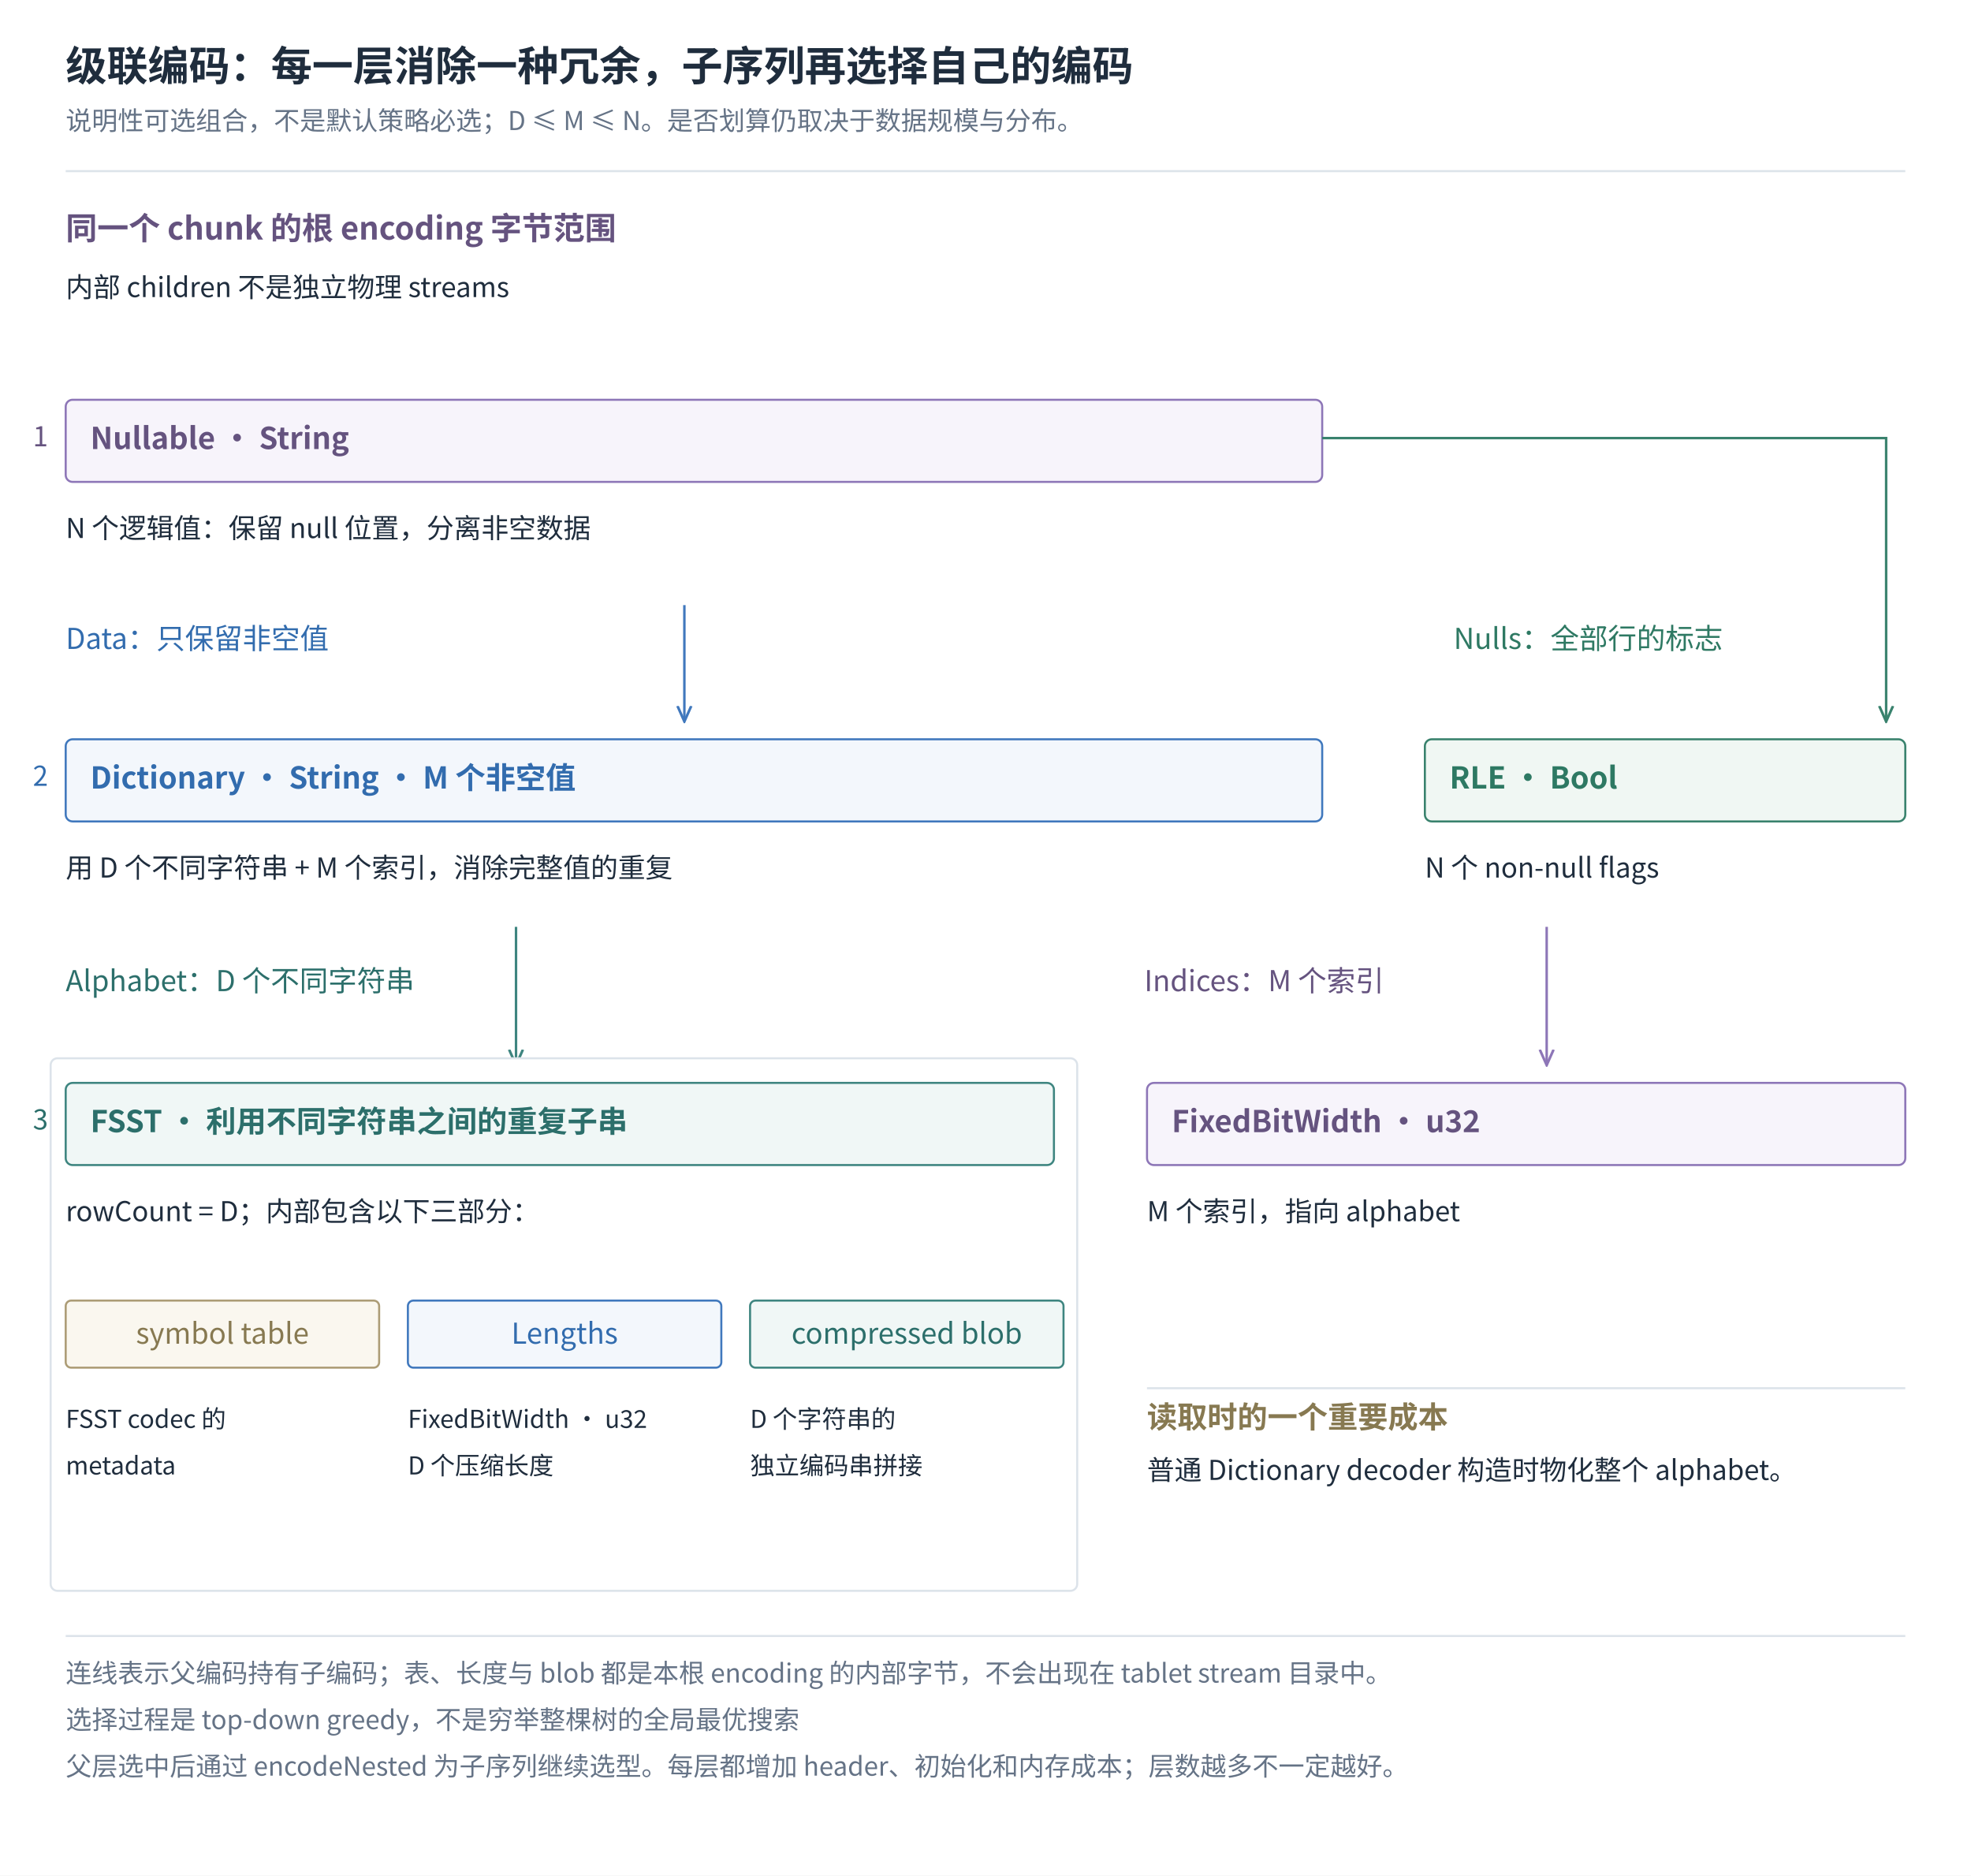
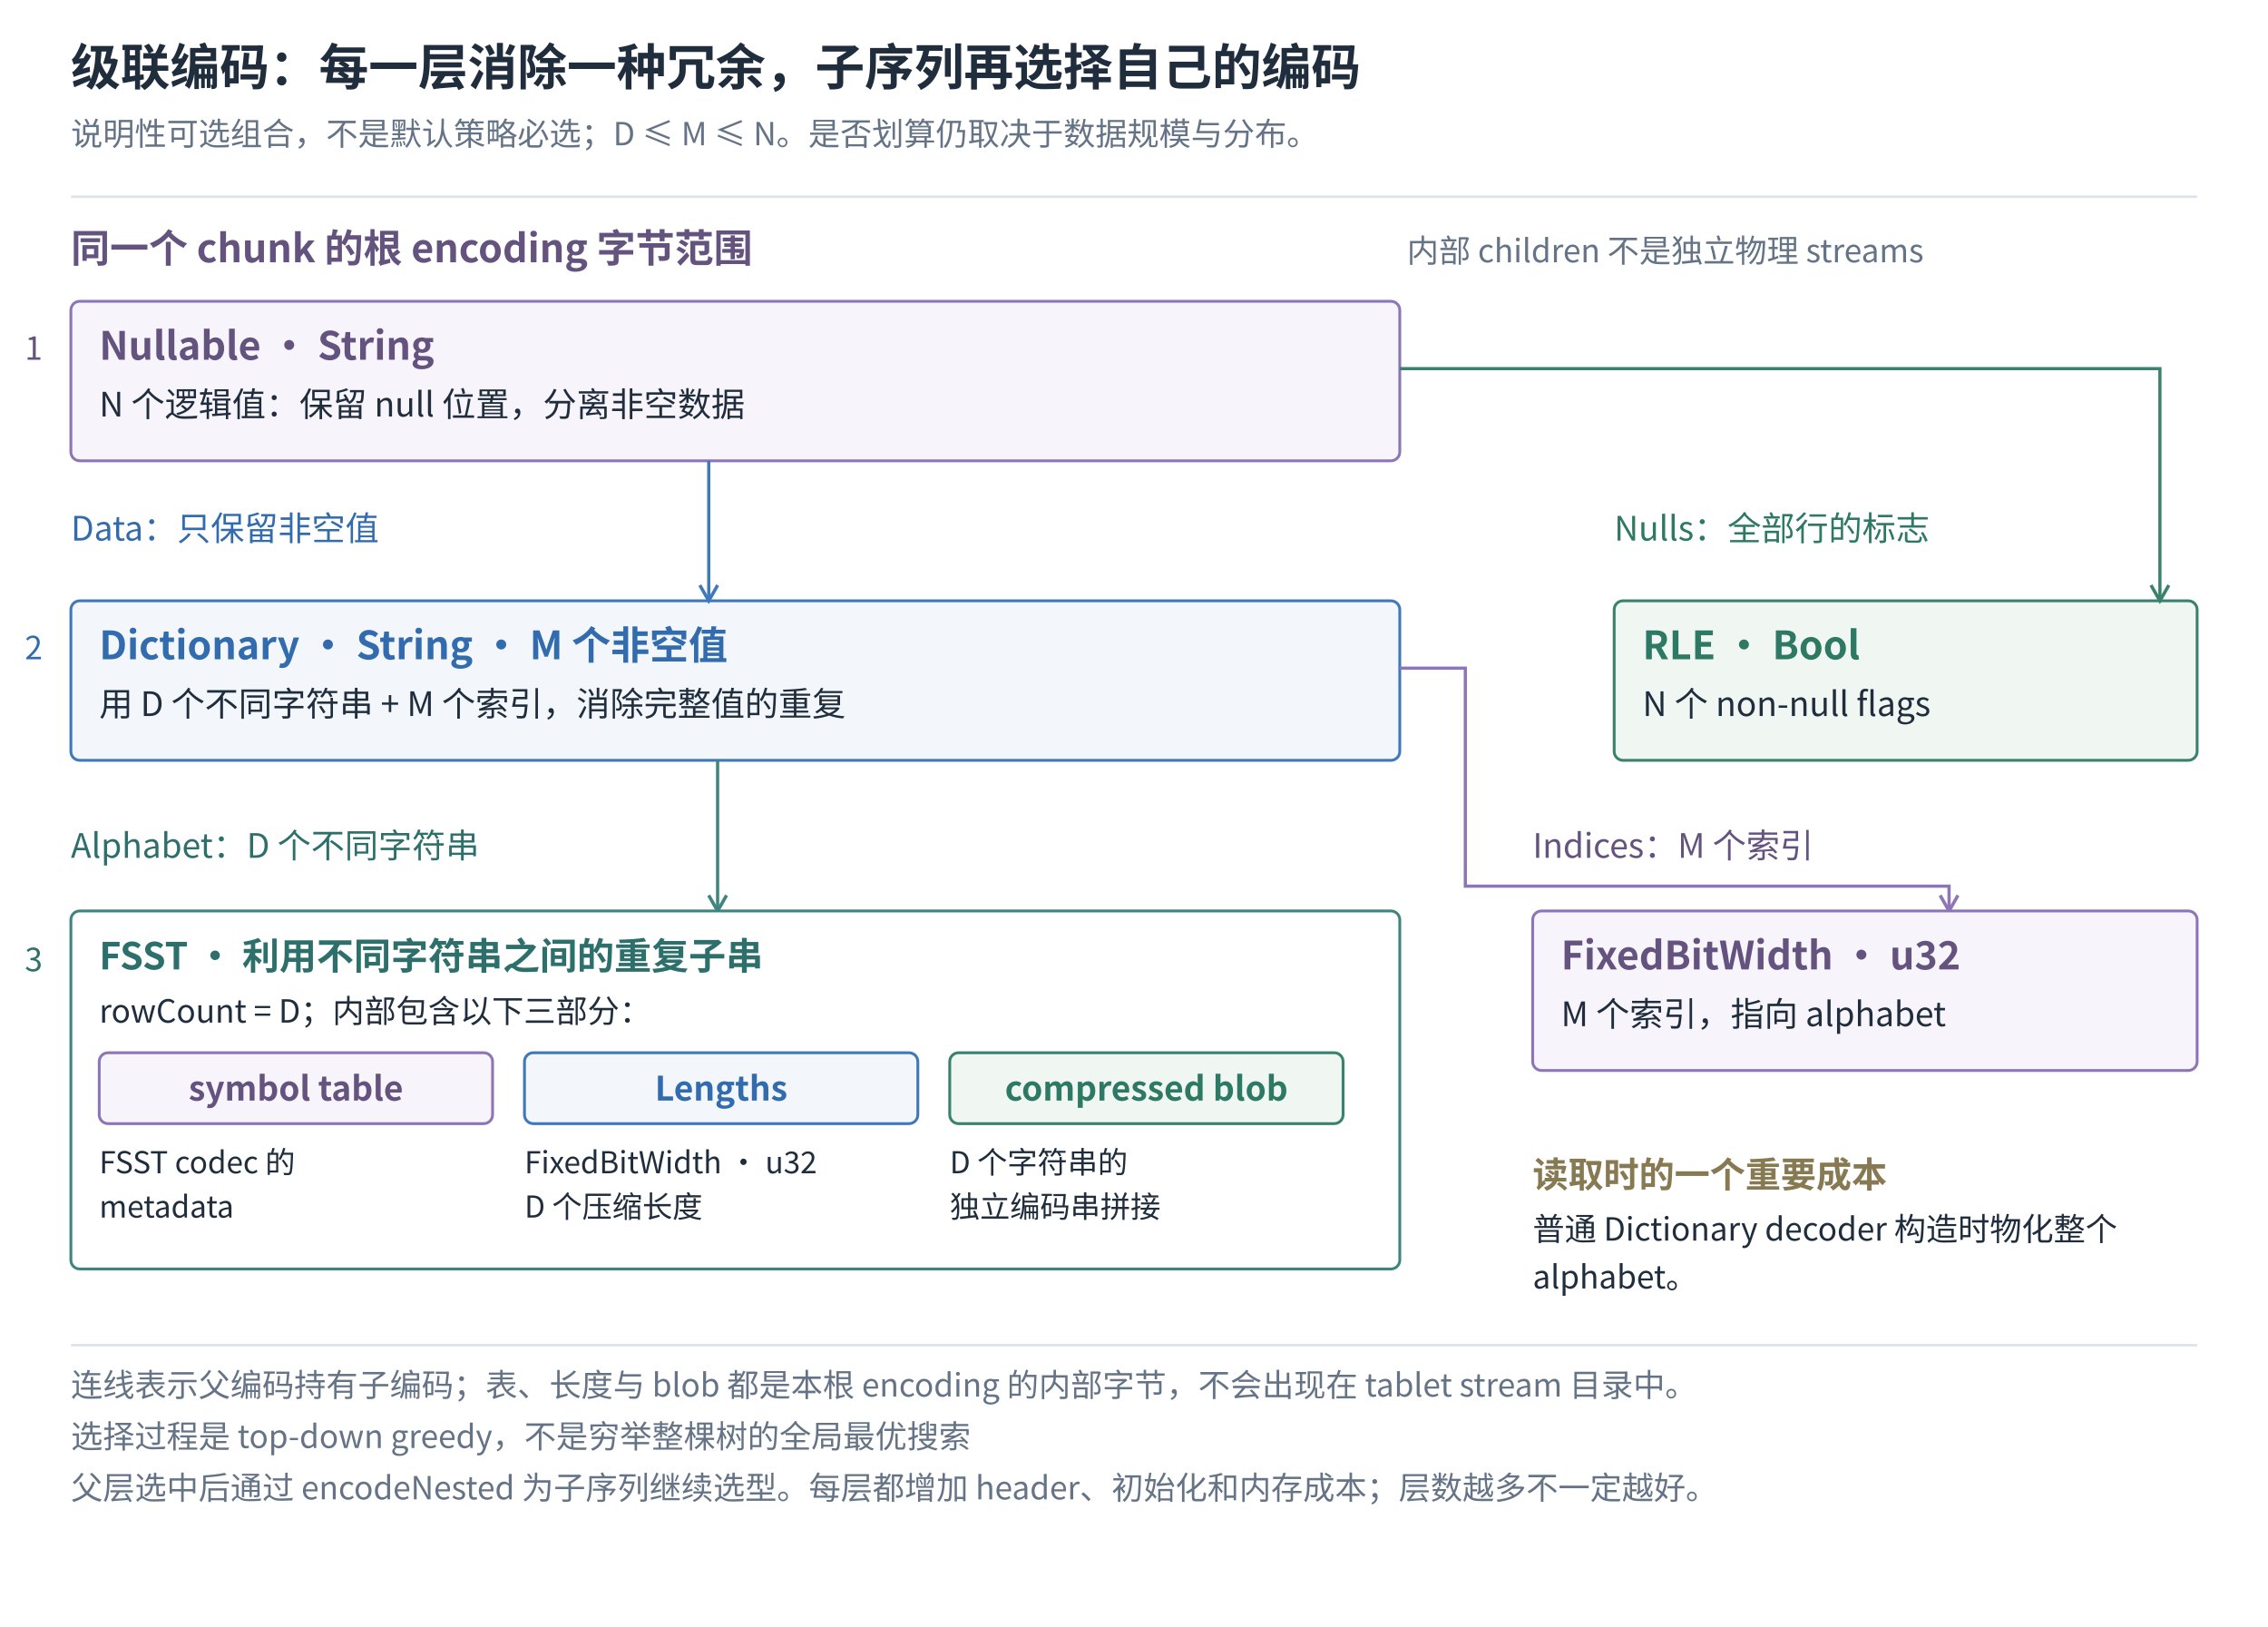
- <svg xmlns="http://www.w3.org/2000/svg" width="1440" height="1370" viewBox="0 0 1440 1370" role="img">
+ <svg xmlns="http://www.w3.org/2000/svg" width="1280" height="918" viewBox="0 0 1280 918" role="img">
  <defs>
-     <marker id="a-ink" viewBox="0 0 10 10" refX="9" refY="5" markerWidth="7" markerHeight="7" orient="auto-start-reverse">
-       <path d="M 0 1 L 9 5 L 0 9" fill="none" stroke="#1f2d3d" stroke-width="1.5" />
+     <marker id="arrow-ink" viewBox="0 0 10 10" refX="8" refY="5" markerWidth="7" markerHeight="7" orient="auto-start-reverse">
+       <path d="M 1 1 L 8 5 L 1 9" fill="none" stroke="#1f2d3d" stroke-width="1.5" />
    </marker>
-     <marker id="a-muted" viewBox="0 0 10 10" refX="9" refY="5" markerWidth="7" markerHeight="7" orient="auto-start-reverse">
-       <path d="M 0 1 L 9 5 L 0 9" fill="none" stroke="#657386" stroke-width="1.5" />
+     <marker id="arrow-muted" viewBox="0 0 10 10" refX="8" refY="5" markerWidth="7" markerHeight="7" orient="auto-start-reverse">
+       <path d="M 1 1 L 8 5 L 1 9" fill="none" stroke="#657386" stroke-width="1.5" />
    </marker>
-     <marker id="a-line" viewBox="0 0 10 10" refX="9" refY="5" markerWidth="7" markerHeight="7" orient="auto-start-reverse">
-       <path d="M 0 1 L 9 5 L 0 9" fill="none" stroke="#dce3ea" stroke-width="1.5" />
+     <marker id="arrow-line" viewBox="0 0 10 10" refX="8" refY="5" markerWidth="7" markerHeight="7" orient="auto-start-reverse">
+       <path d="M 1 1 L 8 5 L 1 9" fill="none" stroke="#dce3ea" stroke-width="1.5" />
    </marker>
-     <marker id="a-blue" viewBox="0 0 10 10" refX="9" refY="5" markerWidth="7" markerHeight="7" orient="auto-start-reverse">
-       <path d="M 0 1 L 9 5 L 0 9" fill="none" stroke="#4078bd" stroke-width="1.5" />
+     <marker id="arrow-blue" viewBox="0 0 10 10" refX="8" refY="5" markerWidth="7" markerHeight="7" orient="auto-start-reverse">
+       <path d="M 1 1 L 8 5 L 1 9" fill="none" stroke="#4078bd" stroke-width="1.5" />
    </marker>
-     <marker id="a-green" viewBox="0 0 10 10" refX="9" refY="5" markerWidth="7" markerHeight="7" orient="auto-start-reverse">
-       <path d="M 0 1 L 9 5 L 0 9" fill="none" stroke="#39826d" stroke-width="1.5" />
+     <marker id="arrow-green" viewBox="0 0 10 10" refX="8" refY="5" markerWidth="7" markerHeight="7" orient="auto-start-reverse">
+       <path d="M 1 1 L 8 5 L 1 9" fill="none" stroke="#39826d" stroke-width="1.5" />
    </marker>
-     <marker id="a-purple" viewBox="0 0 10 10" refX="9" refY="5" markerWidth="7" markerHeight="7" orient="auto-start-reverse">
-       <path d="M 0 1 L 9 5 L 0 9" fill="none" stroke="#8d76b7" stroke-width="1.5" />
+     <marker id="arrow-purple" viewBox="0 0 10 10" refX="8" refY="5" markerWidth="7" markerHeight="7" orient="auto-start-reverse">
+       <path d="M 1 1 L 8 5 L 1 9" fill="none" stroke="#8d76b7" stroke-width="1.5" />
    </marker>
-     <marker id="a-warm" viewBox="0 0 10 10" refX="9" refY="5" markerWidth="7" markerHeight="7" orient="auto-start-reverse">
-       <path d="M 0 1 L 9 5 L 0 9" fill="none" stroke="#ac9c76" stroke-width="1.5" />
+     <marker id="arrow-warm" viewBox="0 0 10 10" refX="8" refY="5" markerWidth="7" markerHeight="7" orient="auto-start-reverse">
+       <path d="M 1 1 L 8 5 L 1 9" fill="none" stroke="#ac9c76" stroke-width="1.5" />
    </marker>
-     <marker id="a-red" viewBox="0 0 10 10" refX="9" refY="5" markerWidth="7" markerHeight="7" orient="auto-start-reverse">
-       <path d="M 0 1 L 9 5 L 0 9" fill="none" stroke="#a95f64" stroke-width="1.5" />
-     </marker>
-     <marker id="a-teal" viewBox="0 0 10 10" refX="9" refY="5" markerWidth="7" markerHeight="7" orient="auto-start-reverse">
-       <path d="M 0 1 L 9 5 L 0 9" fill="none" stroke="#3e8580" stroke-width="1.5" />
+     <marker id="arrow-teal" viewBox="0 0 10 10" refX="8" refY="5" markerWidth="7" markerHeight="7" orient="auto-start-reverse">
+       <path d="M 1 1 L 8 5 L 1 9" fill="none" stroke="#3e8580" stroke-width="1.5" />
    </marker>
  </defs>
-   <rect width="1440" height="1370" fill="white" />
-   <text x="48" y="59" font-family="Noto Sans SC, Noto Sans CJK SC, Inter, Arial, sans-serif" font-size="30" fill="#1f2d3d" font-weight="600" text-anchor="start">级联编码：每一层消除一种冗余，子序列再选择自己的编码</text>
-   <text x="48" y="95" font-family="Noto Sans SC, Noto Sans CJK SC, Inter, Arial, sans-serif" font-size="19" fill="#657386" font-weight="400" text-anchor="start">说明性可选组合，不是默认策略必选；D ≤ M ≤ N。是否划算仍取决于数据规模与分布。</text>
-   <line x1="48" y1="125" x2="1392" y2="125" stroke="#dce3ea" stroke-width="1.5" />
-   <text x="48" y="175" font-family="Noto Sans SC, Noto Sans CJK SC, Inter, Arial, sans-serif" font-size="23" fill="#65537f" font-weight="600" text-anchor="start">同一个 chunk 的根 encoding 字节范围</text>
-   <text x="48" y="217" font-family="Noto Sans SC, Noto Sans CJK SC, Inter, Arial, sans-serif" font-size="20" fill="#1f2d3d" font-weight="400" text-anchor="start">内部 children 不是独立物理 streams</text>
-   <text x="24" y="326" font-family="Noto Sans SC, Noto Sans CJK SC, Inter, Arial, sans-serif" font-size="20" fill="#65537f" font-weight="400" text-anchor="start">1</text>
-   <text x="24" y="574" font-family="Noto Sans SC, Noto Sans CJK SC, Inter, Arial, sans-serif" font-size="20" fill="#326cae" font-weight="400" text-anchor="start">2</text>
-   <text x="24" y="825" font-family="Noto Sans SC, Noto Sans CJK SC, Inter, Arial, sans-serif" font-size="20" fill="#2c6f6b" font-weight="400" text-anchor="start">3</text>
-   <rect x="48" y="292" width="918" height="60" rx="5" fill="#f7f4fb" stroke="#8d76b7" stroke-width="1.5" />
-   <text x="66" y="328" font-family="Noto Sans SC, Noto Sans CJK SC, Inter, Arial, sans-serif" font-size="22" fill="#65537f" font-weight="600" text-anchor="start">Nullable · String</text>
-   <text x="48" y="393" font-family="Noto Sans SC, Noto Sans CJK SC, Inter, Arial, sans-serif" font-size="20" fill="#1f2d3d" font-weight="400" text-anchor="start">N 个逻辑值：保留 null 位置，分离非空数据</text>
-   <text x="48" y="474" font-family="Noto Sans SC, Noto Sans CJK SC, Inter, Arial, sans-serif" font-size="21" fill="#326cae" font-weight="400" text-anchor="start">Data：只保留非空值</text>
-   <text x="1062" y="474" font-family="Noto Sans SC, Noto Sans CJK SC, Inter, Arial, sans-serif" font-size="21" fill="#2e7963" font-weight="400" text-anchor="start">Nulls：全部行的标志</text>
-   <polyline points="500,442 500,527" fill="none" stroke="#4078bd" stroke-width="1.8" marker-end="url(#a-blue)" />
-   <polyline points="966,320 1378,320 1378,527" fill="none" stroke="#39826d" stroke-width="1.8" marker-end="url(#a-green)" />
-   <rect x="48" y="540" width="918" height="60" rx="5" fill="#f3f7fc" stroke="#4078bd" stroke-width="1.5" />
-   <text x="66" y="576" font-family="Noto Sans SC, Noto Sans CJK SC, Inter, Arial, sans-serif" font-size="22" fill="#326cae" font-weight="600" text-anchor="start">Dictionary · String · M 个非空值</text>
-   <text x="48" y="641" font-family="Noto Sans SC, Noto Sans CJK SC, Inter, Arial, sans-serif" font-size="20" fill="#1f2d3d" font-weight="400" text-anchor="start">用 D 个不同字符串 + M 个索引，消除完整值的重复</text>
-   <rect x="1041" y="540" width="351" height="60" rx="5" fill="#f0f7f3" stroke="#39826d" stroke-width="1.5" />
-   <text x="1059" y="576" font-family="Noto Sans SC, Noto Sans CJK SC, Inter, Arial, sans-serif" font-size="22" fill="#2e7963" font-weight="600" text-anchor="start">RLE · Bool</text>
-   <text x="1041" y="641" font-family="Noto Sans SC, Noto Sans CJK SC, Inter, Arial, sans-serif" font-size="20" fill="#1f2d3d" font-weight="400" text-anchor="start">N 个 non-null flags</text>
-   <text x="48" y="724" font-family="Noto Sans SC, Noto Sans CJK SC, Inter, Arial, sans-serif" font-size="21" fill="#2c6f6b" font-weight="400" text-anchor="start">Alphabet：D 个不同字符串</text>
-   <text x="836" y="724" font-family="Noto Sans SC, Noto Sans CJK SC, Inter, Arial, sans-serif" font-size="21" fill="#65537f" font-weight="400" text-anchor="start">Indices：M 个索引</text>
-   <polyline points="377,677 377,778" fill="none" stroke="#3e8580" stroke-width="1.8" marker-end="url(#a-teal)" />
-   <polyline points="1130,677 1130,778" fill="none" stroke="#8d76b7" stroke-width="1.8" marker-end="url(#a-purple)" />
-   <rect x="37" y="773" width="750" height="389" rx="5" fill="white" stroke="#dce3ea" stroke-width="1.5" />
-   <rect x="48" y="791" width="722" height="60" rx="5" fill="#f0f7f6" stroke="#3e8580" stroke-width="1.5" />
-   <text x="66" y="827" font-family="Noto Sans SC, Noto Sans CJK SC, Inter, Arial, sans-serif" font-size="22" fill="#2c6f6b" font-weight="600" text-anchor="start">FSST · 利用不同字符串之间的重复子串</text>
-   <text x="48" y="892" font-family="Noto Sans SC, Noto Sans CJK SC, Inter, Arial, sans-serif" font-size="20" fill="#1f2d3d" font-weight="400" text-anchor="start">rowCount = D；内部包含以下三部分：</text>
-   <rect x="48" y="950" width="229" height="49" rx="4" fill="#faf7ef" stroke="#ac9c76" stroke-width="1.5" />
-   <text x="162.5" y="981.5" font-family="Noto Sans SC, Noto Sans CJK SC, Inter, Arial, sans-serif" font-size="21" fill="#877951" font-weight="400" text-anchor="middle">symbol table</text>
-   <text x="48" y="1043" font-family="Noto Sans SC, Noto Sans CJK SC, Inter, Arial, sans-serif" font-size="18" fill="#1f2d3d" font-weight="400" text-anchor="start">FSST codec 的</text>
-   <text x="48" y="1077" font-family="Noto Sans SC, Noto Sans CJK SC, Inter, Arial, sans-serif" font-size="18" fill="#1f2d3d" font-weight="400" text-anchor="start">metadata</text>
-   <rect x="298" y="950" width="229" height="49" rx="4" fill="#f3f7fc" stroke="#4078bd" stroke-width="1.5" />
-   <text x="412.5" y="981.5" font-family="Noto Sans SC, Noto Sans CJK SC, Inter, Arial, sans-serif" font-size="21" fill="#326cae" font-weight="400" text-anchor="middle">Lengths</text>
-   <text x="298" y="1043" font-family="Noto Sans SC, Noto Sans CJK SC, Inter, Arial, sans-serif" font-size="18" fill="#1f2d3d" font-weight="400" text-anchor="start">FixedBitWidth · u32</text>
-   <text x="298" y="1077" font-family="Noto Sans SC, Noto Sans CJK SC, Inter, Arial, sans-serif" font-size="18" fill="#1f2d3d" font-weight="400" text-anchor="start">D 个压缩长度</text>
-   <rect x="548" y="950" width="229" height="49" rx="4" fill="#f0f7f6" stroke="#3e8580" stroke-width="1.5" />
-   <text x="662.5" y="981.5" font-family="Noto Sans SC, Noto Sans CJK SC, Inter, Arial, sans-serif" font-size="21" fill="#2c6f6b" font-weight="400" text-anchor="middle">compressed blob</text>
-   <text x="548" y="1043" font-family="Noto Sans SC, Noto Sans CJK SC, Inter, Arial, sans-serif" font-size="18" fill="#1f2d3d" font-weight="400" text-anchor="start">D 个字符串的</text>
-   <text x="548" y="1077" font-family="Noto Sans SC, Noto Sans CJK SC, Inter, Arial, sans-serif" font-size="18" fill="#1f2d3d" font-weight="400" text-anchor="start">独立编码串拼接</text>
-   <rect x="838" y="791" width="554" height="60" rx="5" fill="#f7f4fb" stroke="#8d76b7" stroke-width="1.5" />
-   <text x="856" y="827" font-family="Noto Sans SC, Noto Sans CJK SC, Inter, Arial, sans-serif" font-size="22" fill="#65537f" font-weight="600" text-anchor="start">FixedBitWidth · u32</text>
-   <text x="838" y="892" font-family="Noto Sans SC, Noto Sans CJK SC, Inter, Arial, sans-serif" font-size="20" fill="#1f2d3d" font-weight="400" text-anchor="start">M 个索引，指向 alphabet</text>
-   <line x1="838" y1="1014" x2="1392" y2="1014" stroke="#dce3ea" stroke-width="1.5" />
-   <text x="838" y="1043" font-family="Noto Sans SC, Noto Sans CJK SC, Inter, Arial, sans-serif" font-size="22" fill="#877951" font-weight="600" text-anchor="start">读取时的一个重要成本</text>
-   <text x="838" y="1081" font-family="Noto Sans SC, Noto Sans CJK SC, Inter, Arial, sans-serif" font-size="20" fill="#1f2d3d" font-weight="400" text-anchor="start">普通 Dictionary decoder 构造时物化整个 alphabet。</text>
-   <line x1="48" y1="1195" x2="1392" y2="1195" stroke="#dce3ea" stroke-width="1.5" />
-   <text x="48" y="1229" font-family="Noto Sans SC, Noto Sans CJK SC, Inter, Arial, sans-serif" font-size="19" fill="#657386" font-weight="400" text-anchor="start">连线表示父编码持有子编码；表、长度与 blob 都是本根 encoding 的内部字节，不会出现在 tablet stream 目录中。</text>
-   <text x="48" y="1263" font-family="Noto Sans SC, Noto Sans CJK SC, Inter, Arial, sans-serif" font-size="19" fill="#657386" font-weight="400" text-anchor="start">选择过程是 top-down greedy，不是穷举整棵树的全局最优搜索</text>
-   <text x="48" y="1297" font-family="Noto Sans SC, Noto Sans CJK SC, Inter, Arial, sans-serif" font-size="19" fill="#657386" font-weight="400" text-anchor="start">父层选中后通过 encodeNested 为子序列继续选型。每层都增加 header、初始化和内存成本；层数越多不一定越好。</text>
+   <rect width="1280" height="918" fill="white" />
+   <text x="40" y="48" font-family="Noto Sans CJK SC, Noto Sans SC, Arial, sans-serif" font-size="28" font-weight="700" fill="#1f2d3d" text-anchor="start">级联编码：每一层消除一种冗余，子序列再选择自己的编码</text>
+   <text x="40" y="82" font-family="Noto Sans CJK SC, Noto Sans SC, Arial, sans-serif" font-size="18" font-weight="400" fill="#657386" text-anchor="start">说明性可选组合，不是默认策略必选；D ≤ M ≤ N。是否划算仍取决于数据规模与分布。</text>
+   <line x1="40" y1="111" x2="1240" y2="111" stroke="#dce3ea" stroke-width="1.4" />
+   <text x="40" y="148" font-family="Noto Sans CJK SC, Noto Sans SC, Arial, sans-serif" font-size="22" font-weight="700" fill="#65537f" text-anchor="start">同一个 chunk 的根 encoding 字节范围</text>
+   <text x="794" y="148" font-family="Noto Sans CJK SC, Noto Sans SC, Arial, sans-serif" font-size="18" font-weight="400" fill="#657386" text-anchor="start">内部 children 不是独立物理 streams</text>
+   <text x="14" y="203" font-family="Noto Sans CJK SC, Noto Sans SC, Arial, sans-serif" font-size="18" font-weight="400" fill="#65537f" text-anchor="start">1</text>
+   <rect x="40" y="170" width="750" height="90" rx="5" fill="#f7f4fb" stroke="#8d76b7" stroke-width="1.6" />
+   <text x="56" y="203" font-family="Noto Sans CJK SC, Noto Sans SC, Arial, sans-serif" font-size="22" font-weight="700" fill="#65537f" text-anchor="start">Nullable · String</text>
+   <text x="56" y="235" font-family="Noto Sans CJK SC, Noto Sans SC, Arial, sans-serif" font-size="19" font-weight="400" fill="#1f2d3d" text-anchor="start">N 个逻辑值：保留 null 位置，分离非空数据</text>
+   <text x="14" y="372" font-family="Noto Sans CJK SC, Noto Sans SC, Arial, sans-serif" font-size="18" font-weight="400" fill="#326cae" text-anchor="start">2</text>
+   <rect x="40" y="339" width="750" height="90" rx="5" fill="#f3f7fc" stroke="#4078bd" stroke-width="1.6" />
+   <text x="56" y="372" font-family="Noto Sans CJK SC, Noto Sans SC, Arial, sans-serif" font-size="22" font-weight="700" fill="#326cae" text-anchor="start">Dictionary · String · M 个非空值</text>
+   <text x="56" y="404" font-family="Noto Sans CJK SC, Noto Sans SC, Arial, sans-serif" font-size="19" font-weight="400" fill="#1f2d3d" text-anchor="start">用 D 个不同字符串 + M 个索引，消除完整值的重复</text>
+   <rect x="911" y="339" width="329" height="90" rx="5" fill="#f0f7f3" stroke="#39826d" stroke-width="1.6" />
+   <text x="927" y="372" font-family="Noto Sans CJK SC, Noto Sans SC, Arial, sans-serif" font-size="22" font-weight="700" fill="#2e7963" text-anchor="start">RLE · Bool</text>
+   <text x="927" y="404" font-family="Noto Sans CJK SC, Noto Sans SC, Arial, sans-serif" font-size="19" font-weight="400" fill="#1f2d3d" text-anchor="start">N 个 non-null flags</text>
+   <text x="40" y="305" font-family="Noto Sans CJK SC, Noto Sans SC, Arial, sans-serif" font-size="19" font-weight="400" fill="#326cae" text-anchor="start">Data：只保留非空值</text>
+   <text x="911" y="305" font-family="Noto Sans CJK SC, Noto Sans SC, Arial, sans-serif" font-size="19" font-weight="400" fill="#2e7963" text-anchor="start">Nulls：全部行的标志</text>
+   <polyline points="400,260 400,339" fill="none" stroke="#4078bd" stroke-width="1.8" marker-end="url(#arrow-blue)" />
+   <polyline points="790,208 1219,208 1219,339" fill="none" stroke="#39826d" stroke-width="1.8" marker-end="url(#arrow-green)" />
+   <text x="40" y="484" font-family="Noto Sans CJK SC, Noto Sans SC, Arial, sans-serif" font-size="19" font-weight="400" fill="#2c6f6b" text-anchor="start">Alphabet：D 个不同字符串</text>
+   <text x="865" y="484" font-family="Noto Sans CJK SC, Noto Sans SC, Arial, sans-serif" font-size="19" font-weight="400" fill="#65537f" text-anchor="start">Indices：M 个索引</text>
+   <polyline points="405,429 405,514" fill="none" stroke="#3e8580" stroke-width="1.8" marker-end="url(#arrow-teal)" />
+   <polyline points="790,377 827,377 827,500 1100,500 1100,514" fill="none" stroke="#8d76b7" stroke-width="1.8" marker-end="url(#arrow-purple)" />
+   <text x="14" y="548" font-family="Noto Sans CJK SC, Noto Sans SC, Arial, sans-serif" font-size="18" font-weight="400" fill="#2c6f6b" text-anchor="start">3</text>
+   <rect x="40" y="514" width="750" height="202" rx="5" fill="white" stroke="#3e8580" stroke-width="1.6" />
+   <text x="56" y="547" font-family="Noto Sans CJK SC, Noto Sans SC, Arial, sans-serif" font-size="21" font-weight="700" fill="#2c6f6b" text-anchor="start">FSST · 利用不同字符串之间的重复子串</text>
+   <text x="56" y="577" font-family="Noto Sans CJK SC, Noto Sans SC, Arial, sans-serif" font-size="18" font-weight="400" fill="#1f2d3d" text-anchor="start">rowCount = D；内部包含以下三部分：</text>
+   <rect x="56" y="594" width="222" height="40" rx="5" fill="#f7f4fb" stroke="#8d76b7" stroke-width="1.6" />
+   <text x="167.0" y="621.0" font-family="Noto Sans CJK SC, Noto Sans SC, Arial, sans-serif" font-size="19" font-weight="700" fill="#65537f" text-anchor="middle">symbol table</text>
+   <text x="56" y="662" font-family="Noto Sans CJK SC, Noto Sans SC, Arial, sans-serif" font-size="17" font-weight="400" fill="#1f2d3d" text-anchor="start">FSST codec 的</text>
+   <text x="56" y="687" font-family="Noto Sans CJK SC, Noto Sans SC, Arial, sans-serif" font-size="17" font-weight="400" fill="#1f2d3d" text-anchor="start">metadata</text>
+   <rect x="296" y="594" width="222" height="40" rx="5" fill="#f3f7fc" stroke="#4078bd" stroke-width="1.6" />
+   <text x="407.0" y="621.0" font-family="Noto Sans CJK SC, Noto Sans SC, Arial, sans-serif" font-size="19" font-weight="700" fill="#326cae" text-anchor="middle">Lengths</text>
+   <text x="296" y="662" font-family="Noto Sans CJK SC, Noto Sans SC, Arial, sans-serif" font-size="17" font-weight="400" fill="#1f2d3d" text-anchor="start">FixedBitWidth · u32</text>
+   <text x="296" y="687" font-family="Noto Sans CJK SC, Noto Sans SC, Arial, sans-serif" font-size="17" font-weight="400" fill="#1f2d3d" text-anchor="start">D 个压缩长度</text>
+   <rect x="536" y="594" width="222" height="40" rx="5" fill="#f0f7f3" stroke="#39826d" stroke-width="1.6" />
+   <text x="647.0" y="621.0" font-family="Noto Sans CJK SC, Noto Sans SC, Arial, sans-serif" font-size="19" font-weight="700" fill="#2e7963" text-anchor="middle">compressed blob</text>
+   <text x="536" y="662" font-family="Noto Sans CJK SC, Noto Sans SC, Arial, sans-serif" font-size="17" font-weight="400" fill="#1f2d3d" text-anchor="start">D 个字符串的</text>
+   <text x="536" y="687" font-family="Noto Sans CJK SC, Noto Sans SC, Arial, sans-serif" font-size="17" font-weight="400" fill="#1f2d3d" text-anchor="start">独立编码串拼接</text>
+   <rect x="865" y="514" width="375" height="90" rx="5" fill="#f7f4fb" stroke="#8d76b7" stroke-width="1.6" />
+   <text x="881" y="547" font-family="Noto Sans CJK SC, Noto Sans SC, Arial, sans-serif" font-size="22" font-weight="700" fill="#65537f" text-anchor="start">FixedBitWidth · u32</text>
+   <text x="881" y="579" font-family="Noto Sans CJK SC, Noto Sans SC, Arial, sans-serif" font-size="19" font-weight="400" fill="#1f2d3d" text-anchor="start">M 个索引，指向 alphabet</text>
+   <text x="865" y="670" font-family="Noto Sans CJK SC, Noto Sans SC, Arial, sans-serif" font-size="20" font-weight="700" fill="#877951" text-anchor="start">读取时的一个重要成本</text>
+   <text x="865" y="700" font-family="Noto Sans CJK SC, Noto Sans SC, Arial, sans-serif" font-size="18" font-weight="400" fill="#1f2d3d" text-anchor="start">普通 Dictionary decoder 构造时物化整个 </text>
+   <text x="865" y="727" font-family="Noto Sans CJK SC, Noto Sans SC, Arial, sans-serif" font-size="18" font-weight="400" fill="#1f2d3d" text-anchor="start">alphabet。</text>
+   <line x1="40" y1="759" x2="1240" y2="759" stroke="#dce3ea" stroke-width="1.4" />
+   <text x="40" y="788" font-family="Noto Sans CJK SC, Noto Sans SC, Arial, sans-serif" font-size="18" font-weight="400" fill="#657386" text-anchor="start">连线表示父编码持有子编码；表、长度与 blob 都是本根 encoding 的内部字节，不会出现在 tablet stream 目录中。</text>
+   <text x="40" y="817" font-family="Noto Sans CJK SC, Noto Sans SC, Arial, sans-serif" font-size="18" font-weight="400" fill="#657386" text-anchor="start">选择过程是 top-down greedy，不是穷举整棵树的全局最优搜索</text>
+   <text x="40" y="846" font-family="Noto Sans CJK SC, Noto Sans SC, Arial, sans-serif" font-size="18" font-weight="400" fill="#657386" text-anchor="start">父层选中后通过 encodeNested 为子序列继续选型。每层都增加 header、初始化和内存成本；层数越多不一定越好。</text>
</svg>
